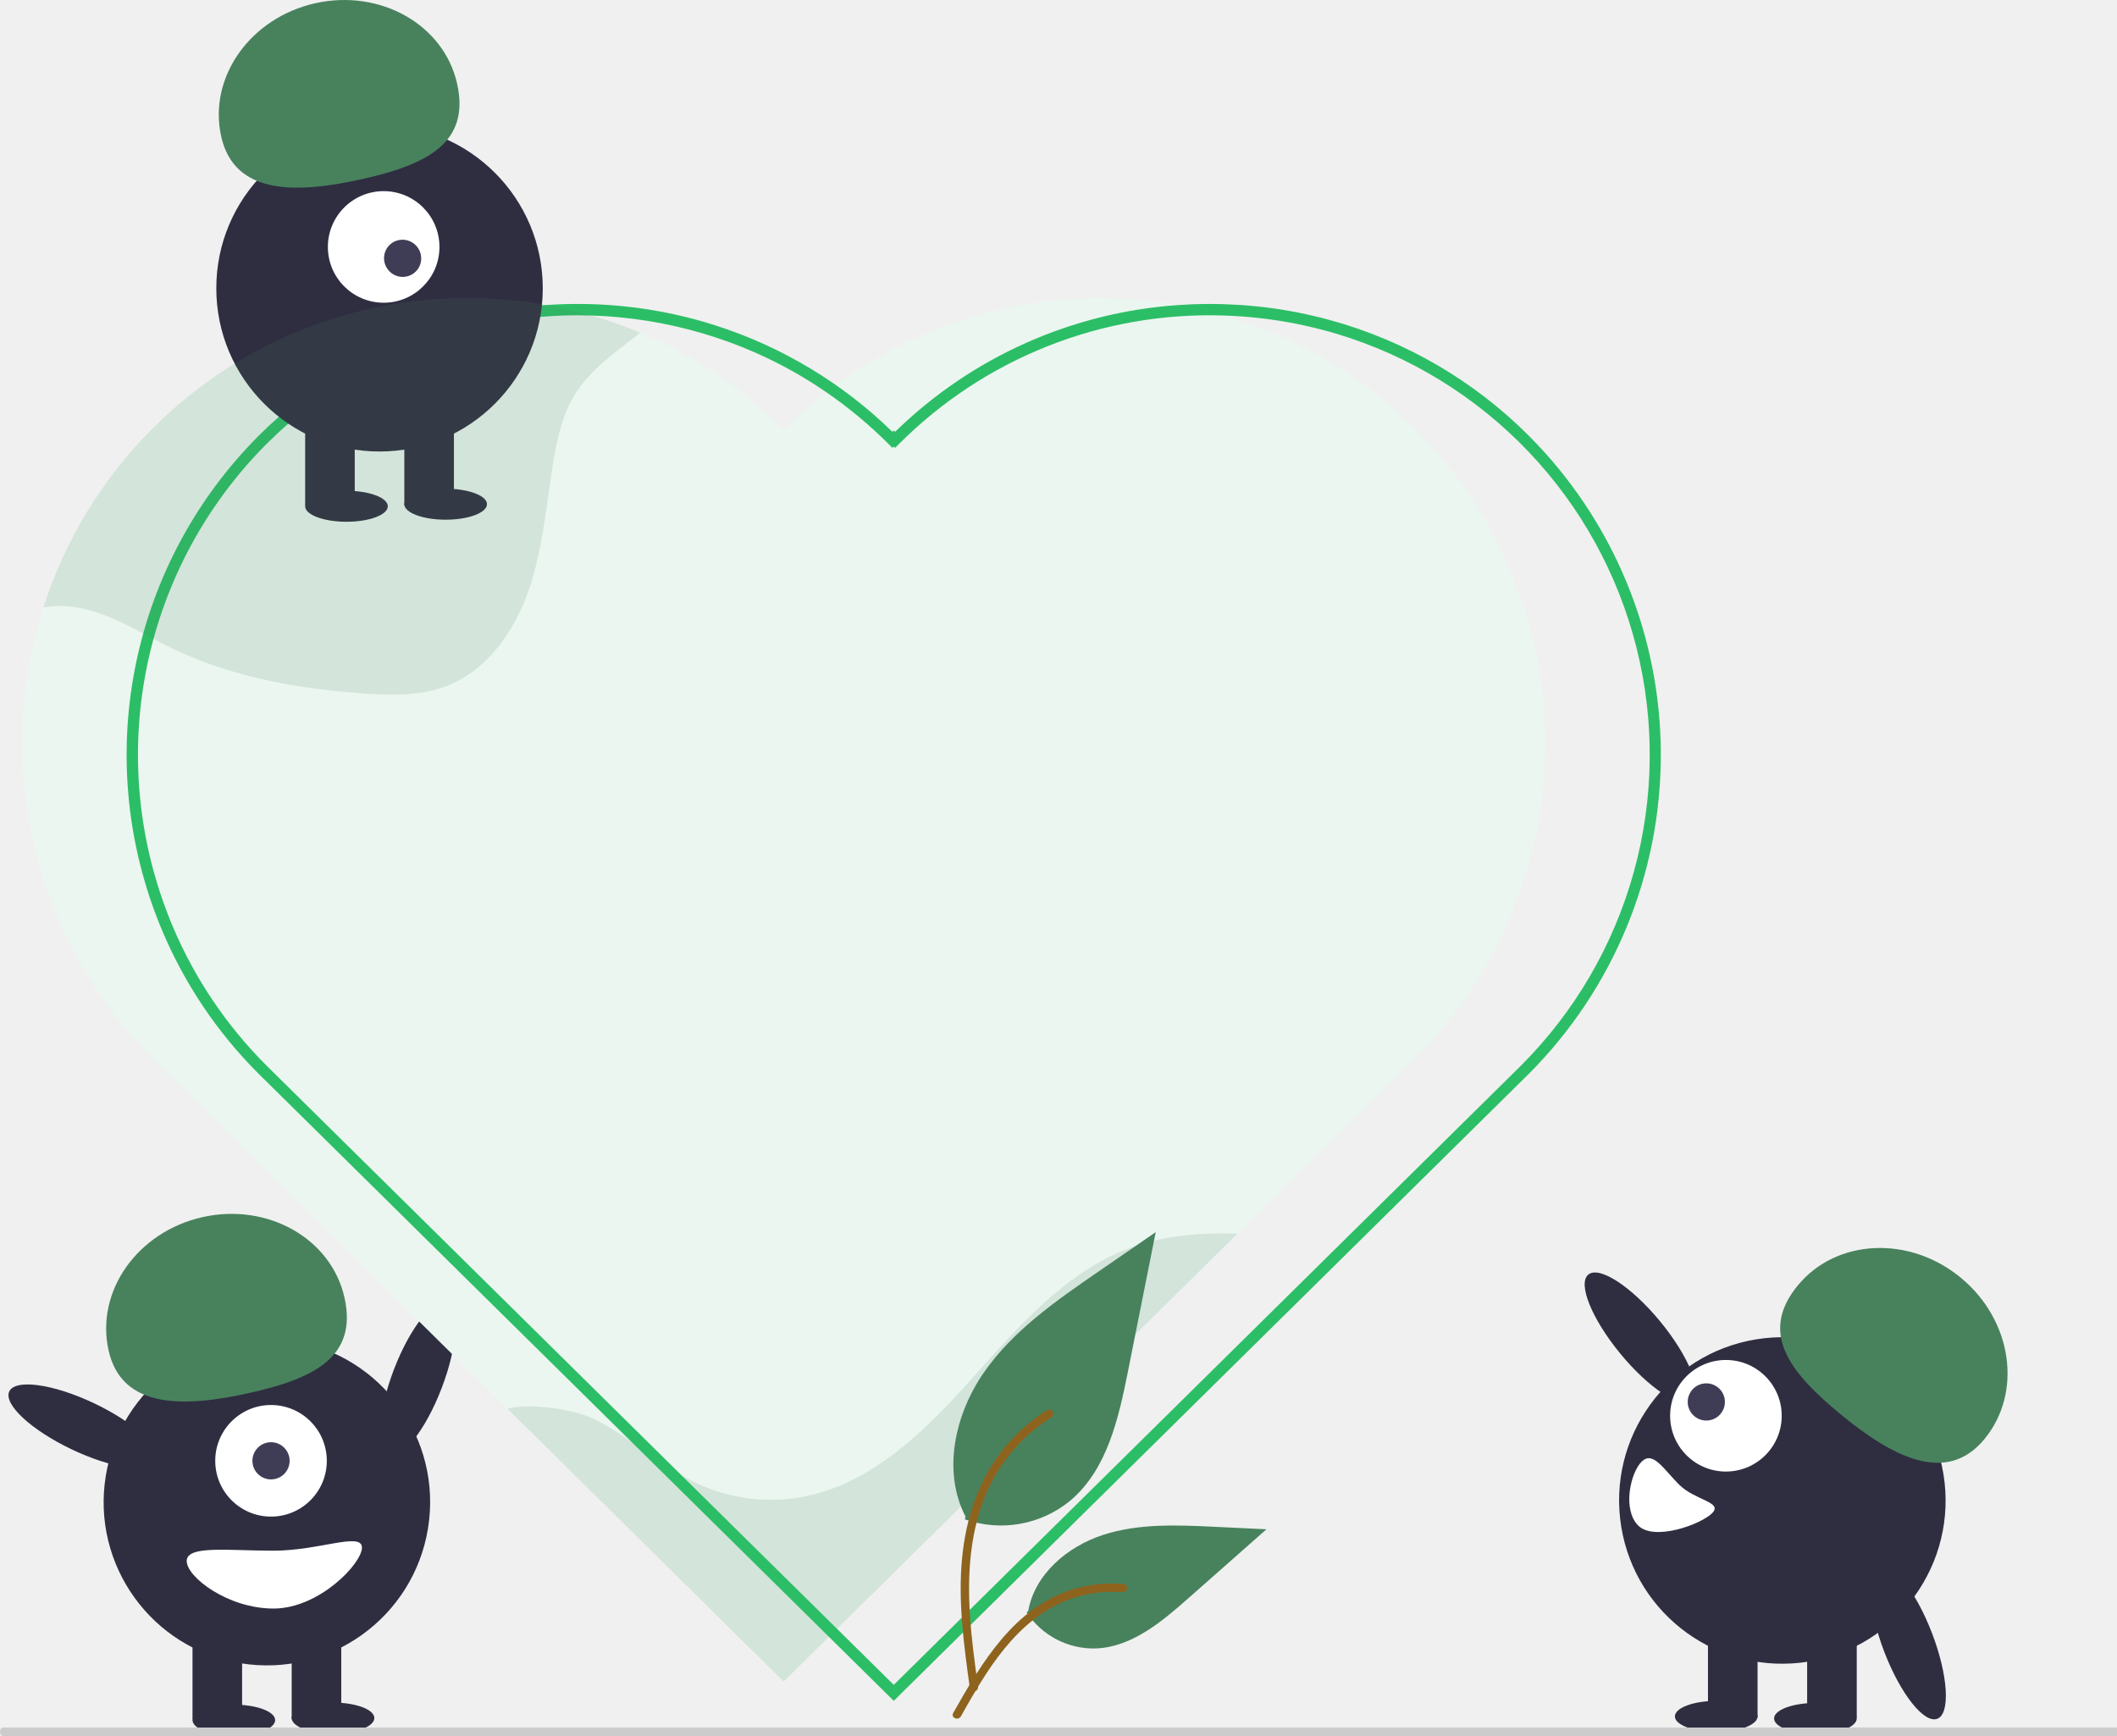
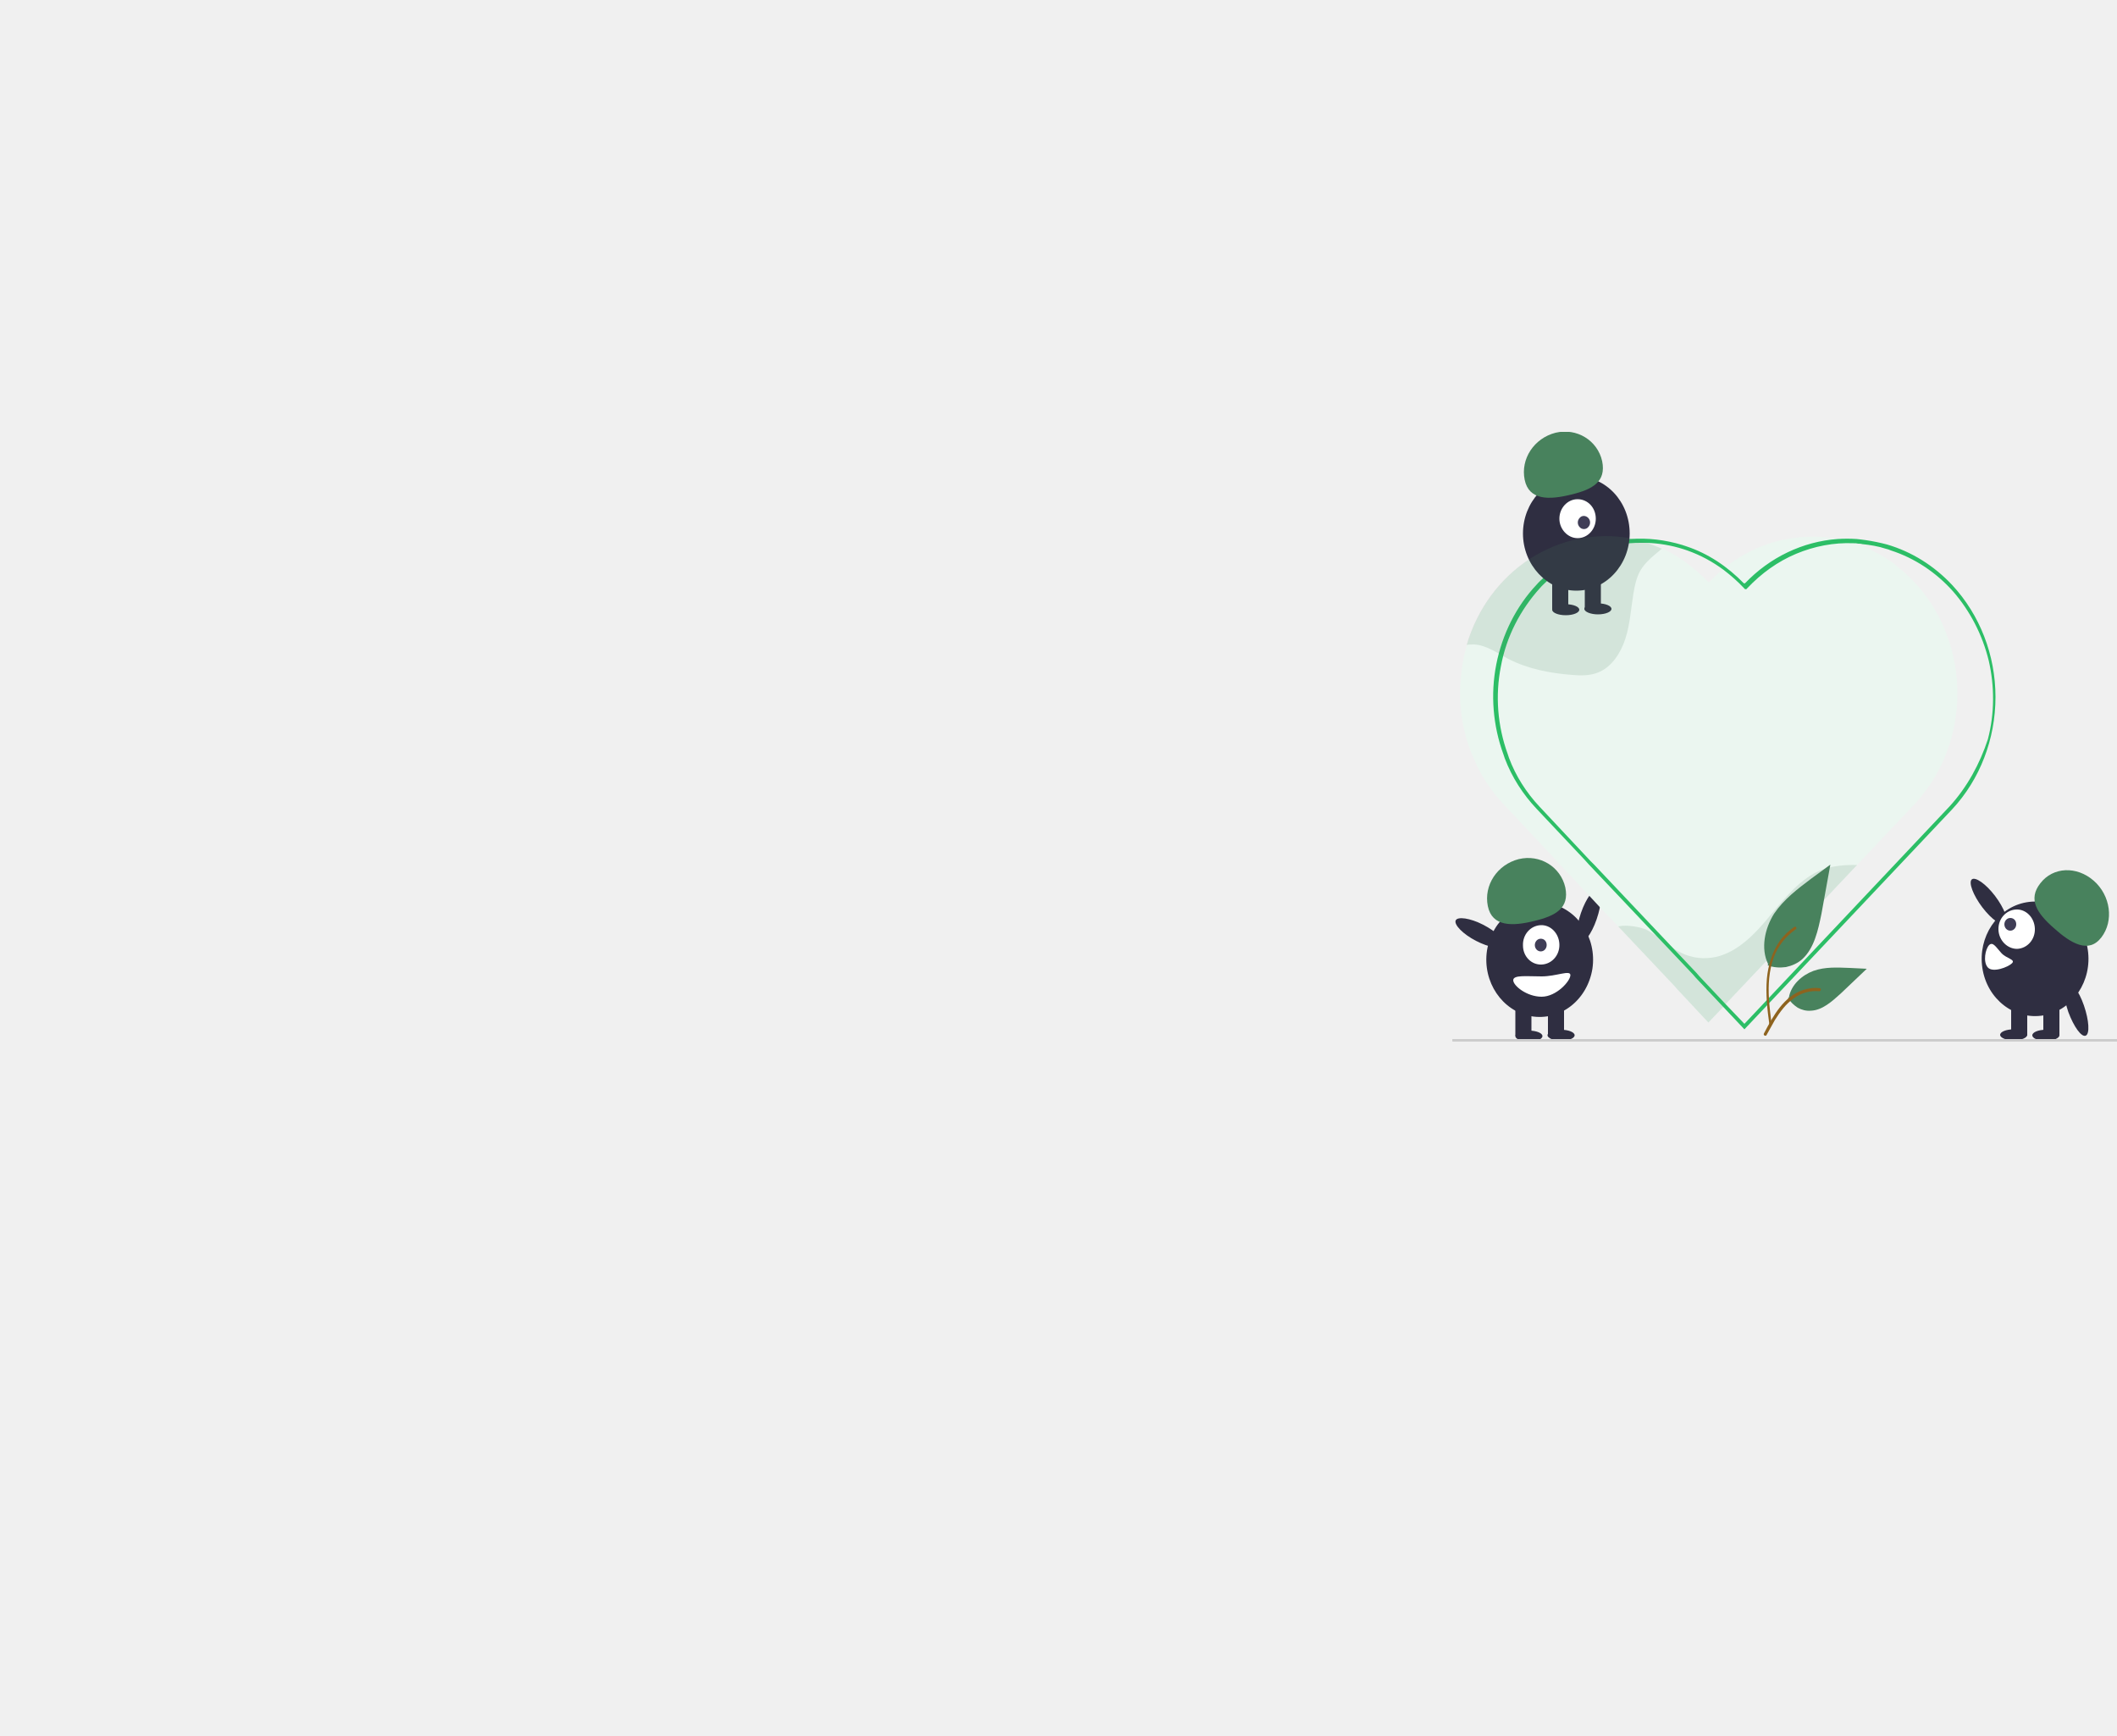
- <svg xmlns="http://www.w3.org/2000/svg" width="500" height="410" viewBox="0 0 500 410" fill="none">
-   <g clip-path="url(#clip0_406_4)">
-     <path d="M104.323 327.814C108.124 317.869 108.675 308.84 105.553 307.647C102.431 306.453 96.819 313.548 93.018 323.492C89.217 333.437 88.666 342.466 91.788 343.659C94.91 344.853 100.522 337.758 104.323 327.814Z" fill="#2F2E41" />
-     <path d="M101.091 360.943C104.502 339.925 90.229 320.122 69.211 316.711C48.193 313.3 28.39 327.574 24.98 348.591C21.569 369.609 35.842 389.412 56.86 392.823C77.877 396.234 97.681 381.96 101.091 360.943Z" fill="#2F2E41" />
-     <path d="M57.179 385.024H45.467V406.009H57.179V385.024Z" fill="#2F2E41" />
-     <path d="M80.604 385.024H68.892V406.009H80.604V385.024Z" fill="#2F2E41" />
-     <path d="M55.227 409.913C60.618 409.913 64.988 408.274 64.988 406.253C64.988 404.231 60.618 402.593 55.227 402.593C49.837 402.593 45.467 404.231 45.467 406.253C45.467 408.274 49.837 409.913 55.227 409.913Z" fill="#2F2E41" />
-     <path d="M78.652 409.425C84.043 409.425 88.413 407.786 88.413 405.765C88.413 403.743 84.043 402.105 78.652 402.105C73.262 402.105 68.892 403.743 68.892 405.765C68.892 407.786 73.262 409.425 78.652 409.425Z" fill="#2F2E41" />
-     <path d="M64.398 358.177C71.673 357.963 77.396 351.893 77.182 344.619C76.969 337.345 70.898 331.621 63.624 331.835C56.35 332.049 50.627 338.119 50.84 345.393C51.054 352.667 57.124 358.391 64.398 358.177Z" fill="white" />
-     <path d="M64.011 349.399C66.437 349.399 68.404 347.432 68.404 345.006C68.404 342.581 66.437 340.614 64.011 340.614C61.586 340.614 59.619 342.581 59.619 345.006C59.619 347.432 61.586 349.399 64.011 349.399Z" fill="#3F3D56" />
-     <path d="M25.637 318.913C22.524 304.971 32.475 290.884 47.864 287.448C63.252 284.012 78.25 292.528 81.363 306.47C84.476 320.411 74.278 325.553 58.889 328.989C43.501 332.425 28.75 332.854 25.637 318.913Z" fill="#48825D" />
-     <path d="M37.028 345.138C38.46 342.119 31.824 335.972 22.204 331.41C12.585 326.848 3.626 325.597 2.194 328.617C0.762 331.637 7.398 337.783 17.018 342.345C26.637 346.908 35.596 348.158 37.028 345.138Z" fill="#2F2E41" />
-     <path d="M44.098 368.675C44.098 372.449 53.814 379.9 64.595 379.9C75.376 379.9 85.484 369.277 85.484 365.503C85.484 361.73 75.376 366.235 64.595 366.235C53.814 366.235 44.098 364.902 44.098 368.675Z" fill="white" />
-     <path d="M334.18 249.996L292.303 291.327L197.663 384.714L195.747 386.603L185.077 397.13L162.705 375.028L160.736 373.085L119.834 332.685H119.826L106.72 319.732L98.976 312.078L75.916 289.304L72.801 286.224L36.044 249.915C28.742 242.616 22.552 234.282 17.675 225.181C17.227 224.366 16.806 223.543 16.395 222.719C7.678 205.34 3.948 185.885 5.62 166.515C7.291 147.144 14.299 128.616 25.864 112.987C37.429 97.358 53.099 85.24 71.135 77.979C89.171 70.717 108.866 68.597 128.034 71.852H128.044C128.384 71.906 128.715 71.959 129.055 72.031C132.651 72.665 136.21 73.493 139.717 74.51C148.893 77.163 157.663 81.057 165.785 86.085C166.635 86.614 167.477 87.151 168.31 87.697C174.262 91.63 179.802 96.156 184.844 101.205L185.157 100.892L185.47 101.205C188.525 98.152 191.762 95.288 195.165 92.629C195.908 92.047 196.66 91.475 197.412 90.919C208.925 82.431 222.049 76.38 235.981 73.139C249.912 69.897 264.359 69.532 278.437 72.067C282.036 72.701 285.598 73.532 289.107 74.555C290.28 74.887 291.444 75.245 292.598 75.629C293.529 75.934 294.461 76.247 295.382 76.587C303.059 79.332 310.387 82.967 317.216 87.419C318.711 88.395 320.185 89.415 321.639 90.481C333.94 99.423 344.156 110.925 351.585 124.195C359.014 137.465 363.478 152.187 364.67 167.348C365.862 182.509 363.753 197.748 358.49 212.016C353.226 226.284 344.933 239.241 334.18 249.996Z" fill="#EBF6F0" />
-     <path opacity="0.15" d="M292.303 291.327L197.663 384.714L195.747 386.603L185.077 397.13L162.705 375.028L160.736 373.085L119.834 332.685C126.405 331.154 136.503 333.258 140.2 335.084C148.964 339.408 156.171 346.507 165.069 350.553C173.015 354.141 181.892 355.121 190.43 353.355C206.382 350.007 218.727 337.671 229.613 325.533C240.498 313.385 251.625 300.351 266.924 294.72C274.99 291.748 283.655 291.076 292.303 291.327Z" fill="#48825D" />
-     <path d="M361.108 102.933C348.085 89.873 331.874 80.445 314.083 75.585C312.902 75.254 311.729 74.958 310.538 74.681C305.419 73.457 300.215 72.623 294.971 72.183C294.058 72.094 293.145 72.031 292.223 71.986C287.622 71.695 283.008 71.713 278.41 72.04C253.224 73.725 229.467 84.343 211.413 101.984L211.091 101.662L210.769 101.984C198.973 90.474 184.66 81.868 168.963 76.847C168.077 76.561 167.181 76.283 166.286 76.023C154.197 72.517 141.585 71.168 129.028 72.04C128.679 72.058 128.33 72.085 127.99 72.12C104.966 73.886 83.149 83.128 65.863 98.439C64.234 99.871 62.631 101.375 61.074 102.933C46.44 117.594 36.392 136.198 32.157 156.475C27.922 176.752 29.683 197.823 37.226 217.115C37.539 217.957 37.879 218.789 38.237 219.622C43.565 232.325 51.322 243.865 61.074 253.595L95.915 287.988L98.654 290.7L174.047 365.118L175.99 367.043L195.792 386.594L211.091 401.696L361.108 253.586C381.057 233.593 392.261 206.503 392.261 178.259C392.261 150.016 381.057 122.926 361.108 102.933ZM359.219 251.679L211.091 397.918L197.708 384.705L178.327 365.575L176.384 363.659L102.459 290.674L99.764 288.015L62.971 251.688C53.527 242.267 45.999 231.104 40.807 218.816C40.449 217.984 40.108 217.151 39.795 216.319C32.395 197.495 30.645 176.922 34.762 157.119C38.879 137.317 48.682 119.145 62.971 104.831C64.637 103.166 66.341 101.572 68.083 100.05H68.092C84.722 85.498 105.581 76.662 127.605 74.842C130.532 74.591 133.462 74.466 136.396 74.466C137.497 74.466 138.589 74.484 139.69 74.519C148.686 74.796 157.608 76.241 166.232 78.816C167.119 79.076 168.005 79.353 168.882 79.649C178.212 82.69 187.055 87.058 195.138 92.62C200.401 96.229 205.319 100.317 209.829 104.831L210.778 105.78L211.091 105.466L211.404 105.78L212.353 104.831C222.383 94.79 234.369 86.919 247.568 81.704C260.767 76.49 274.897 74.044 289.08 74.519C290.217 74.555 291.354 74.609 292.491 74.689C293.404 74.743 294.317 74.806 295.222 74.895C300.992 75.413 306.709 76.416 312.311 77.894C313.51 78.199 314.701 78.53 315.882 78.897C333.058 84.091 348.594 93.648 360.974 106.637C373.354 119.625 382.157 135.601 386.522 153.005C390.887 170.41 390.667 188.648 385.881 205.942C381.096 223.236 371.91 238.994 359.219 251.679Z" fill="#2CBE66" />
-     <path d="M227.888 358.829C232.057 360.295 236.534 360.662 240.887 359.895C245.24 359.128 249.321 357.253 252.739 354.451C261.444 347.145 264.173 335.109 266.393 323.964L272.961 291L259.21 300.468C249.322 307.277 239.21 314.304 232.364 324.167C225.517 334.029 222.528 347.492 228.029 358.164L227.888 358.829Z" fill="#48825D" />
-     <path d="M229.063 398.739C227.672 388.602 226.241 378.334 227.217 368.088C228.084 358.988 230.86 350.1 236.512 342.813C239.512 338.952 243.163 335.644 247.299 333.037C248.378 332.356 249.371 334.066 248.297 334.744C241.139 339.268 235.603 345.948 232.486 353.821C229.044 362.576 228.491 372.12 229.084 381.421C229.443 387.046 230.203 392.633 230.969 398.214C231.03 398.466 230.992 398.732 230.864 398.958C230.736 399.183 230.527 399.352 230.279 399.429C230.026 399.497 229.757 399.463 229.529 399.334C229.302 399.205 229.134 398.991 229.063 398.739H229.063Z" fill="#8E631E" />
-     <path d="M242.468 380.801C244.257 383.518 246.715 385.73 249.606 387.222C252.497 388.714 255.724 389.437 258.975 389.32C267.331 388.923 274.297 383.091 280.568 377.555L299.116 361.178L286.84 360.591C278.012 360.168 268.956 359.774 260.548 362.497C252.14 365.219 244.385 371.771 242.848 380.474L242.468 380.801Z" fill="#48825D" />
-     <path d="M225.13 404.567C231.829 392.714 239.599 379.541 253.482 375.33C257.342 374.164 261.39 373.746 265.408 374.099C266.674 374.208 266.357 376.16 265.094 376.051C258.36 375.492 251.639 377.27 246.063 381.086C240.697 384.738 236.519 389.816 232.982 395.201C230.816 398.499 228.876 401.938 226.936 405.372C226.315 406.469 224.503 405.677 225.13 404.567H225.13Z" fill="#8E631E" />
-     <path d="M89.64 106.634C110.933 106.634 128.194 89.373 128.194 68.081C128.194 46.788 110.933 29.527 89.64 29.527C68.347 29.527 51.086 46.788 51.086 68.081C51.086 89.373 68.347 106.634 89.64 106.634Z" fill="#2F2E41" />
-     <path d="M83.784 98.338H72.071V119.323H83.784V98.338Z" fill="#2F2E41" />
-     <path d="M107.209 98.338H95.496V119.323H107.209V98.338Z" fill="#2F2E41" />
-     <path d="M81.832 123.227C87.222 123.227 91.592 121.588 91.592 119.567C91.592 117.545 87.222 115.906 81.832 115.906C76.441 115.906 72.071 117.545 72.071 119.567C72.071 121.588 76.441 123.227 81.832 123.227Z" fill="#2F2E41" />
-     <path d="M105.257 122.739C110.647 122.739 115.017 121.1 115.017 119.079C115.017 117.057 110.647 115.419 105.257 115.419C99.866 115.419 95.496 117.057 95.496 119.079C95.496 121.1 99.866 122.739 105.257 122.739Z" fill="#2F2E41" />
-     <path d="M90.616 71.496C97.893 71.496 103.793 65.597 103.793 58.32C103.793 51.043 97.893 45.143 90.616 45.143C83.339 45.143 77.439 51.043 77.439 58.32C77.439 65.597 83.339 71.496 90.616 71.496Z" fill="white" />
-     <path d="M98.206 64.121C99.915 62.413 99.905 59.634 98.186 57.913C96.466 56.193 93.686 56.182 91.978 57.89C90.269 59.598 90.279 62.377 91.999 64.098C93.718 65.818 96.498 65.829 98.206 64.121Z" fill="#3F3D56" />
-     <path d="M52.242 32.227C49.129 18.285 59.08 4.198 74.468 0.761C89.856 -2.675 104.855 5.842 107.968 19.783C111.081 33.725 100.882 38.867 85.494 42.303C70.106 45.739 55.355 46.168 52.242 32.227Z" fill="#48825D" />
-     <path d="M399.664 330.767C402.243 328.64 398.842 320.258 392.068 312.045C385.294 303.831 377.713 298.896 375.135 301.023C372.556 303.149 375.957 311.532 382.731 319.745C389.504 327.959 397.086 332.893 399.664 330.767Z" fill="#2F2E41" />
-     <path d="M427.137 392.43C448.155 389.019 462.428 369.216 459.018 348.198C455.607 327.181 435.804 312.907 414.786 316.318C393.768 319.729 379.495 339.532 382.906 360.549C386.317 381.567 406.12 395.84 427.137 392.43Z" fill="#2F2E41" />
-     <path d="M438.531 384.631H426.818V405.616H438.531V384.631Z" fill="#2F2E41" />
-     <path d="M415.106 384.631H403.393V405.616H415.106V384.631Z" fill="#2F2E41" />
-     <path d="M428.77 409.52C434.161 409.52 438.53 407.881 438.53 405.86C438.53 403.838 434.161 402.2 428.77 402.2C423.379 402.2 419.01 403.838 419.01 405.86C419.01 407.881 423.379 409.52 428.77 409.52Z" fill="#2F2E41" />
-     <path d="M405.345 409.032C410.736 409.032 415.106 407.393 415.106 405.372C415.106 403.35 410.736 401.712 405.345 401.712C399.955 401.712 395.585 403.35 395.585 405.372C395.585 407.393 399.955 409.032 405.345 409.032Z" fill="#2F2E41" />
-     <path d="M434.46 333.803C422.305 323.76 415.55 314.551 424.649 303.539C433.748 292.527 450.978 291.742 463.133 301.785C475.287 311.829 477.764 328.898 468.665 339.91C459.566 350.922 446.615 343.847 434.46 333.803Z" fill="#48825D" />
-     <path d="M408.019 347.539C415.293 347.325 421.017 341.255 420.803 333.981C420.589 326.707 414.519 320.983 407.245 321.197C399.971 321.411 394.248 327.481 394.461 334.755C394.675 342.029 400.745 347.752 408.019 347.539Z" fill="white" />
-     <path d="M403.001 335.496C405.427 335.496 407.393 333.53 407.393 331.104C407.393 328.678 405.427 326.712 403.001 326.712C400.575 326.712 398.609 328.678 398.609 331.104C398.609 333.53 400.575 335.496 403.001 335.496Z" fill="#3F3D56" />
-     <path d="M387.716 345.22C385.047 347.889 383.161 356.539 386.914 360.293C390.667 364.046 401.698 360.053 404.366 357.385C407.034 354.717 400.329 354.383 396.576 350.63C392.823 346.877 390.384 342.552 387.716 345.22Z" fill="white" />
-     <path d="M457.558 405.93C460.68 404.737 460.13 395.708 456.329 385.763C452.528 375.819 446.916 368.724 443.794 369.917C440.672 371.111 441.222 380.14 445.023 390.084C448.824 400.029 454.436 407.124 457.558 405.93Z" fill="#2F2E41" />
-     <path d="M647.299 410H0.701C0.515 410 0.337 409.895 0.205 409.707C0.074 409.52 0 409.265 0 409C0 408.735 0.074 408.48 0.205 408.293C0.337 408.105 0.515 408 0.701 408H647.299C647.485 408 647.663 408.105 647.795 408.293C647.926 408.48 648 408.735 648 409C648 409.265 647.926 409.52 647.795 409.707C647.663 409.895 647.485 410 647.299 410Z" fill="#CCCCCC" />
-     <path opacity="0.15" d="M151.22 78.575C145.473 83.114 139.305 87.303 135.572 93.507C132.824 98.09 131.633 103.417 130.747 108.68C129.028 118.921 128.294 129.413 124.928 139.233C121.571 149.054 115.018 158.435 105.305 162.097C99.281 164.362 92.638 164.236 86.22 163.798C70.384 162.723 54.44 159.886 40.189 152.912C32.222 149.009 24.496 143.745 15.643 143.163C13.841 143.047 12.032 143.147 10.254 143.459C17.979 119.345 34.143 98.827 55.779 85.673C77.416 72.519 103.071 67.611 128.034 71.852H128.044C128.384 71.906 128.715 71.959 129.055 72.031C132.651 72.665 136.21 73.493 139.717 74.511C143.627 75.642 147.468 76.999 151.22 78.575Z" fill="#48825D" />
+ <svg xmlns="http://www.w3.org/2000/svg" xmlns:xlink="http://www.w3.org/1999/xlink" version="1.1" id="Layer_1" x="0px" y="0px" viewBox="0 0 500 410" style="enable-background:new 0 0 500 410;" xml:space="preserve">
+   <style type="text/css">
+ 	.st0{clip-path:url(#SVGID_00000001663854521174832380000006322027158965923204_);}
+ 	.st1{fill:#2F2E41;}
+ 	.st2{fill:#FFFFFF;}
+ 	.st3{fill:#3F3D56;}
+ 	.st4{fill:#48825D;}
+ 	.st5{fill:#EBF6F0;}
+ 	.st6{opacity:0.15;fill:#48825D;enable-background:new    ;}
+ 	.st7{fill:#2CBE66;}
+ 	.st8{fill:#8E631E;}
+ 	.st9{fill:#CCCCCC;}
+ </style>
+   <g>
+     <defs>
+       <rect id="SVGID_1_" x="343" y="102" width="163.5" height="144" />
+     </defs>
+     <clipPath id="SVGID_00000152222092771587306920000018300151209315517070_">
+       <use xlink:href="#SVGID_1_" style="overflow:visible;" />
+     </clipPath>
+     <g style="clip-path:url(#SVGID_00000152222092771587306920000018300151209315517070_);">
+       <path class="st1" d="M377.1,217.1c1.2-3.5,1.4-6.7,0.4-7.1c-1-0.4-2.9,2.1-4.1,5.6c-1.2,3.5-1.4,6.7-0.4,7.1    C374,223.1,375.9,220.6,377.1,217.1z" />
+       <path class="st1" d="M376.1,228.8c1.1-7.4-3.6-14.3-10.4-15.5c-6.9-1.2-13.3,3.8-14.5,11.2c-1.1,7.4,3.6,14.3,10.4,15.5    C368.5,241.2,374.9,236.2,376.1,228.8z" />
+       <path class="st1" d="M361.7,237.2h-3.8v7.4h3.8V237.2z" />
+       <path class="st1" d="M369.4,237.2h-3.8v7.4h3.8V237.2z" />
+       <path class="st1" d="M361.1,246c1.8,0,3.2-0.6,3.2-1.3c0-0.7-1.4-1.3-3.2-1.3c-1.8,0-3.2,0.6-3.2,1.3    C357.9,245.4,359.3,246,361.1,246z" />
+       <path class="st1" d="M368.7,245.8c1.8,0,3.2-0.6,3.2-1.3c0-0.7-1.4-1.3-3.2-1.3c-1.8,0-3.2,0.6-3.2,1.3    C365.5,245.2,367,245.8,368.7,245.8z" />
+       <path class="st2" d="M364.1,227.8c2.4-0.1,4.3-2.2,4.2-4.8c-0.1-2.6-2.1-4.6-4.4-4.5c-2.4,0.1-4.3,2.2-4.2,4.8    C359.7,225.9,361.7,227.9,364.1,227.8z" />
+       <path class="st3" d="M363.9,224.7c0.8,0,1.4-0.7,1.4-1.5c0-0.9-0.6-1.5-1.4-1.5c-0.8,0-1.4,0.7-1.4,1.5    C362.5,224,363.1,224.7,363.9,224.7z" />
+       <path class="st4" d="M351.4,214c-1-4.9,2.2-9.8,7.3-11.1c5-1.2,9.9,1.8,11,6.7c1,4.9-2.3,6.7-7.3,7.9    C357.2,218.8,352.4,218.9,351.4,214z" />
+       <path class="st1" d="M355.1,223.2c0.5-1.1-1.7-3.2-4.8-4.8c-3.1-1.6-6.1-2-6.5-1s1.7,3.2,4.8,4.8    C351.7,223.8,354.6,224.3,355.1,223.2z" />
+       <path class="st2" d="M357.4,231.5c0,1.3,3.2,3.9,6.7,3.9c3.5,0,6.8-3.7,6.8-5.1c0-1.3-3.3,0.3-6.8,0.3S357.4,230.2,357.4,231.5z" />
+       <path class="st5" d="M452.3,189.8l-13.7,14.5l-31,32.8l-0.6,0.7l-3.5,3.7l-7.3-7.8l-0.6-0.7l-13.4-14.2h0l-4.3-4.5l-2.5-2.7    l-7.5-8l-1-1.1l-12-12.8c-2.4-2.6-4.4-5.5-6-8.7c-0.1-0.3-0.3-0.6-0.4-0.9c-2.9-6.1-4.1-12.9-3.5-19.7c0.5-6.8,2.8-13.3,6.6-18.8    c3.8-5.5,8.9-9.7,14.8-12.3c5.9-2.6,12.3-3.3,18.6-2.2h0c0.1,0,0.2,0,0.3,0.1c1.2,0.2,2.3,0.5,3.5,0.9c3,0.9,5.9,2.3,8.5,4.1    c0.3,0.2,0.6,0.4,0.8,0.6c1.9,1.4,3.8,3,5.4,4.7l0.1-0.1l0.1,0.1c1-1.1,2.1-2.1,3.2-3c0.2-0.2,0.5-0.4,0.7-0.6    c3.8-3,8.1-5.1,12.6-6.2c4.6-1.1,9.3-1.3,13.9-0.4c1.2,0.2,2.3,0.5,3.5,0.9c0.4,0.1,0.8,0.2,1.1,0.4c0.3,0.1,0.6,0.2,0.9,0.3    c2.5,1,4.9,2.2,7.1,3.8c0.5,0.3,1,0.7,1.4,1.1c4,3.1,7.4,7.2,9.8,11.8c2.4,4.7,3.9,9.8,4.3,15.2c0.4,5.3-0.3,10.7-2,15.7    C458.5,181.5,455.8,186,452.3,189.8z" />
+       <path class="st6" d="M438.6,204.3l-31,32.8l-0.6,0.7l-3.5,3.7l-7.3-7.8l-0.6-0.7l-13.4-14.2c2.1-0.5,5.5,0.2,6.7,0.8    c2.9,1.5,5.2,4,8.1,5.4c2.6,1.3,5.5,1.6,8.3,1c5.2-1.2,9.3-5.5,12.8-9.8c3.6-4.3,7.2-8.8,12.2-10.8    C432.9,204.5,435.8,204.2,438.6,204.3z" />
+       <path class="st7" d="M461.1,138.2c-4.3-4.6-9.6-7.9-15.4-9.6c-0.4-0.1-0.8-0.2-1.2-0.3c-1.7-0.4-3.4-0.7-5.1-0.9    c-0.3,0-0.6-0.1-0.9-0.1c-1.5-0.1-3-0.1-4.5,0c-8.2,0.6-16,4.3-21.9,10.5l-0.1-0.1l-0.1,0.1c-3.9-4-8.5-7.1-13.7-8.8    c-0.3-0.1-0.6-0.2-0.9-0.3c-4-1.2-8.1-1.7-12.2-1.4c-0.1,0-0.2,0-0.3,0c-7.5,0.6-14.7,3.9-20.3,9.2c-0.5,0.5-1.1,1-1.6,1.6    c-4.8,5.1-8.1,11.7-9.5,18.8c-1.4,7.1-0.8,14.5,1.7,21.3c0.1,0.3,0.2,0.6,0.3,0.9c1.7,4.5,4.3,8.5,7.5,11.9l11.4,12.1l0.9,1    l24.7,26.1l0.6,0.7l6.5,6.9l5,5.3l49.1-52c6.5-7,10.2-16.5,10.2-26.5C471.3,154.7,467.6,145.2,461.1,138.2z M460.5,190.4    L412,241.8l-4.4-4.6l-6.3-6.7l-0.6-0.7l-24.2-25.6l-0.9-0.9l-12-12.8c-3.1-3.3-5.6-7.2-7.2-11.5c-0.1-0.3-0.2-0.6-0.3-0.9    c-2.4-6.6-3-13.8-1.6-20.8c1.3-7,4.6-13.3,9.2-18.4c0.5-0.6,1.1-1.1,1.7-1.7h0c5.4-5.1,12.3-8.2,19.5-8.9c1-0.1,1.9-0.1,2.9-0.1    c0.4,0,0.7,0,1.1,0c2.9,0.1,5.9,0.6,8.7,1.5c0.3,0.1,0.6,0.2,0.9,0.3c3.1,1.1,5.9,2.6,8.6,4.6c1.7,1.3,3.3,2.7,4.8,4.3l0.3,0.3    l0.1-0.1l0.1,0.1l0.3-0.3c3.3-3.5,7.2-6.3,11.5-8.1c4.3-1.8,8.9-2.7,13.6-2.5c0.4,0,0.7,0,1.1,0.1c0.3,0,0.6,0,0.9,0.1    c1.9,0.2,3.8,0.5,5.6,1.1c0.4,0.1,0.8,0.2,1.2,0.4c5.6,1.8,10.7,5.2,14.7,9.7c4,4.6,6.9,10.2,8.4,16.3c1.4,6.1,1.4,12.5-0.2,18.6    C467.6,180.4,464.6,185.9,460.5,190.4z" />
+       <path class="st4" d="M417.5,228c1.4,0.5,2.8,0.6,4.3,0.4c1.4-0.3,2.8-0.9,3.9-1.9c2.8-2.6,3.7-6.8,4.5-10.7l2.1-11.6l-4.5,3.3    c-3.2,2.4-6.5,4.9-8.8,8.3c-2.2,3.5-3.2,8.2-1.4,11.9L417.5,228z" />
+       <path class="st8" d="M417.9,242c-0.5-3.6-0.9-7.2-0.6-10.8c0.3-3.2,1.2-6.3,3-8.9c1-1.4,2.2-2.5,3.5-3.4c0.4-0.2,0.7,0.4,0.3,0.6    c-2.3,1.6-4.2,3.9-5.2,6.7c-1.1,3.1-1.3,6.4-1.1,9.7c0.1,2,0.4,3.9,0.6,5.9c0,0.1,0,0.2,0,0.3c0,0.1-0.1,0.1-0.2,0.2    c-0.1,0-0.2,0-0.2,0C418,242.2,417.9,242.1,417.9,242L417.9,242z" />
+       <path class="st4" d="M422.3,235.7c0.6,1,1.4,1.7,2.3,2.3c0.9,0.5,2,0.8,3.1,0.7c2.7-0.1,5-2.2,7.1-4.1l6.1-5.8l-4-0.2    c-2.9-0.1-5.8-0.3-8.6,0.7c-2.7,1-5.3,3.3-5.8,6.3L422.3,235.7z" />
+       <path class="st8" d="M416.6,244.1c2.2-4.2,4.7-8.8,9.3-10.3c1.3-0.4,2.6-0.6,3.9-0.4c0.4,0,0.3,0.7-0.1,0.7    c-2.2-0.2-4.4,0.4-6.2,1.8c-1.8,1.3-3.1,3.1-4.3,5c-0.7,1.2-1.3,2.4-2,3.6C417,244.8,416.4,244.5,416.6,244.1L416.6,244.1z" />
+       <path class="st1" d="M372.3,139.5c7,0,12.6-6.1,12.6-13.5c0-7.5-5.6-13.5-12.6-13.5c-7,0-12.6,6.1-12.6,13.5    C359.7,133.4,365.4,139.5,372.3,139.5z" />
+       <path class="st1" d="M370.4,136.5h-3.8v7.4h3.8V136.5z" />
+       <path class="st1" d="M378.1,136.5h-3.8v7.4h3.8V136.5z" />
+       <path class="st1" d="M369.8,145.3c1.8,0,3.2-0.6,3.2-1.3c0-0.7-1.4-1.3-3.2-1.3c-1.8,0-3.2,0.6-3.2,1.3    C366.6,144.7,368,145.3,369.8,145.3z" />
+       <path class="st1" d="M377.4,145.1c1.8,0,3.2-0.6,3.2-1.3c0-0.7-1.4-1.3-3.2-1.3c-1.8,0-3.2,0.6-3.2,1.3    C374.2,144.5,375.7,145.1,377.4,145.1z" />
+       <path class="st2" d="M372.6,127.1c2.4,0,4.3-2.1,4.3-4.6c0-2.6-1.9-4.6-4.3-4.6c-2.4,0-4.3,2.1-4.3,4.6    C368.3,125,370.3,127.1,372.6,127.1z" />
+       <path class="st3" d="M375.1,124.5c0.6-0.6,0.6-1.6,0-2.2c-0.6-0.6-1.5-0.6-2,0c-0.6,0.6-0.6,1.6,0,2.2    C373.6,125.1,374.6,125.1,375.1,124.5z" />
+       <path class="st4" d="M360.1,113.3c-1-4.9,2.2-9.8,7.3-11.1c5-1.2,9.9,1.8,11,6.7c1,4.9-2.3,6.7-7.3,7.9    C365.9,118.1,361.1,118.2,360.1,113.3z" />
+       <path class="st1" d="M473.7,218.2c0.8-0.7-0.3-3.7-2.5-6.6c-2.2-2.9-4.7-4.6-5.5-3.9c-0.8,0.7,0.3,3.7,2.5,6.6    C470.4,217.2,472.9,218.9,473.7,218.2z" />
+       <path class="st1" d="M482.7,239.8c6.9-1.2,11.5-8.2,10.4-15.5c-1.1-7.4-7.6-12.4-14.5-11.2c-6.9,1.2-11.5,8.2-10.4,15.5    C469.3,236,475.8,241,482.7,239.8z" />
+       <path class="st1" d="M486.4,237.1h-3.8v7.4h3.8V237.1z" />
+       <path class="st1" d="M478.8,237.1h-3.8v7.4h3.8V237.1z" />
+       <path class="st1" d="M483.2,245.8c1.8,0,3.2-0.6,3.2-1.3c0-0.7-1.4-1.3-3.2-1.3s-3.2,0.6-3.2,1.3    C480,245.3,481.5,245.8,483.2,245.8z" />
+       <path class="st1" d="M475.6,245.7c1.8,0,3.2-0.6,3.2-1.3c0-0.7-1.4-1.3-3.2-1.3c-1.8,0-3.2,0.6-3.2,1.3    C472.4,245.1,473.8,245.7,475.6,245.7z" />
+       <path class="st4" d="M485.1,219.2c-4-3.5-6.2-6.8-3.2-10.6c3-3.9,8.6-4.1,12.6-0.6c4,3.5,4.8,9.5,1.8,13.4    C493.3,225.3,489.1,222.8,485.1,219.2z" />
+       <path class="st2" d="M476.4,224.1c2.4-0.1,4.3-2.2,4.2-4.8c-0.1-2.6-2.1-4.6-4.4-4.5c-2.4,0.1-4.3,2.2-4.2,4.8    C472.1,222.1,474.1,224.1,476.4,224.1z" />
+       <path class="st3" d="M474.8,219.8c0.8,0,1.4-0.7,1.4-1.5c0-0.9-0.6-1.5-1.4-1.5c-0.8,0-1.4,0.7-1.4,1.5    C473.4,219.1,474,219.8,474.8,219.8z" />
+       <path class="st2" d="M469.8,223.2c-0.9,0.9-1.5,4-0.3,5.3c1.2,1.3,4.8-0.1,5.7-1c0.9-0.9-1.3-1.1-2.5-2.4    C471.5,223.8,470.7,222.3,469.8,223.2z" />
+       <path class="st1" d="M492.6,244.6c1-0.4,0.8-3.6-0.4-7.1c-1.2-3.5-3.1-6-4.1-5.6c-1,0.4-0.8,3.6,0.4,7.1    C489.8,242.5,491.6,245,492.6,244.6z" />
+       <path class="st9" d="M554.7,246H343.2c-0.1,0-0.1,0-0.2-0.1c0-0.1-0.1-0.2-0.1-0.2s0-0.2,0.1-0.2c0-0.1,0.1-0.1,0.2-0.1h211.5    c0.1,0,0.1,0,0.2,0.1c0,0.1,0.1,0.2,0.1,0.2s0,0.2-0.1,0.2C554.8,246,554.7,246,554.7,246z" />
+       <path class="st6" d="M392.5,129.6c-1.9,1.6-3.9,3.1-5.1,5.2c-0.9,1.6-1.3,3.5-1.6,5.3c-0.6,3.6-0.8,7.3-1.9,10.7    c-1.1,3.4-3.2,6.7-6.4,8c-2,0.8-4.1,0.8-6.2,0.6c-5.2-0.4-10.4-1.4-15.1-3.8c-2.6-1.4-5.1-3.2-8-3.4c-0.6,0-1.2,0-1.8,0.1    c2.5-8.5,7.8-15.7,14.9-20.3c7.1-4.6,15.5-6.3,23.6-4.9h0c0.1,0,0.2,0,0.3,0.1c1.2,0.2,2.3,0.5,3.5,0.9    C390,128.6,391.2,129,392.5,129.6z" />
+     </g>
  </g>
-   <defs>
-     <clipPath id="clip0_406_4">
-       <rect width="500" height="410" fill="white" />
-     </clipPath>
-   </defs>
</svg>
